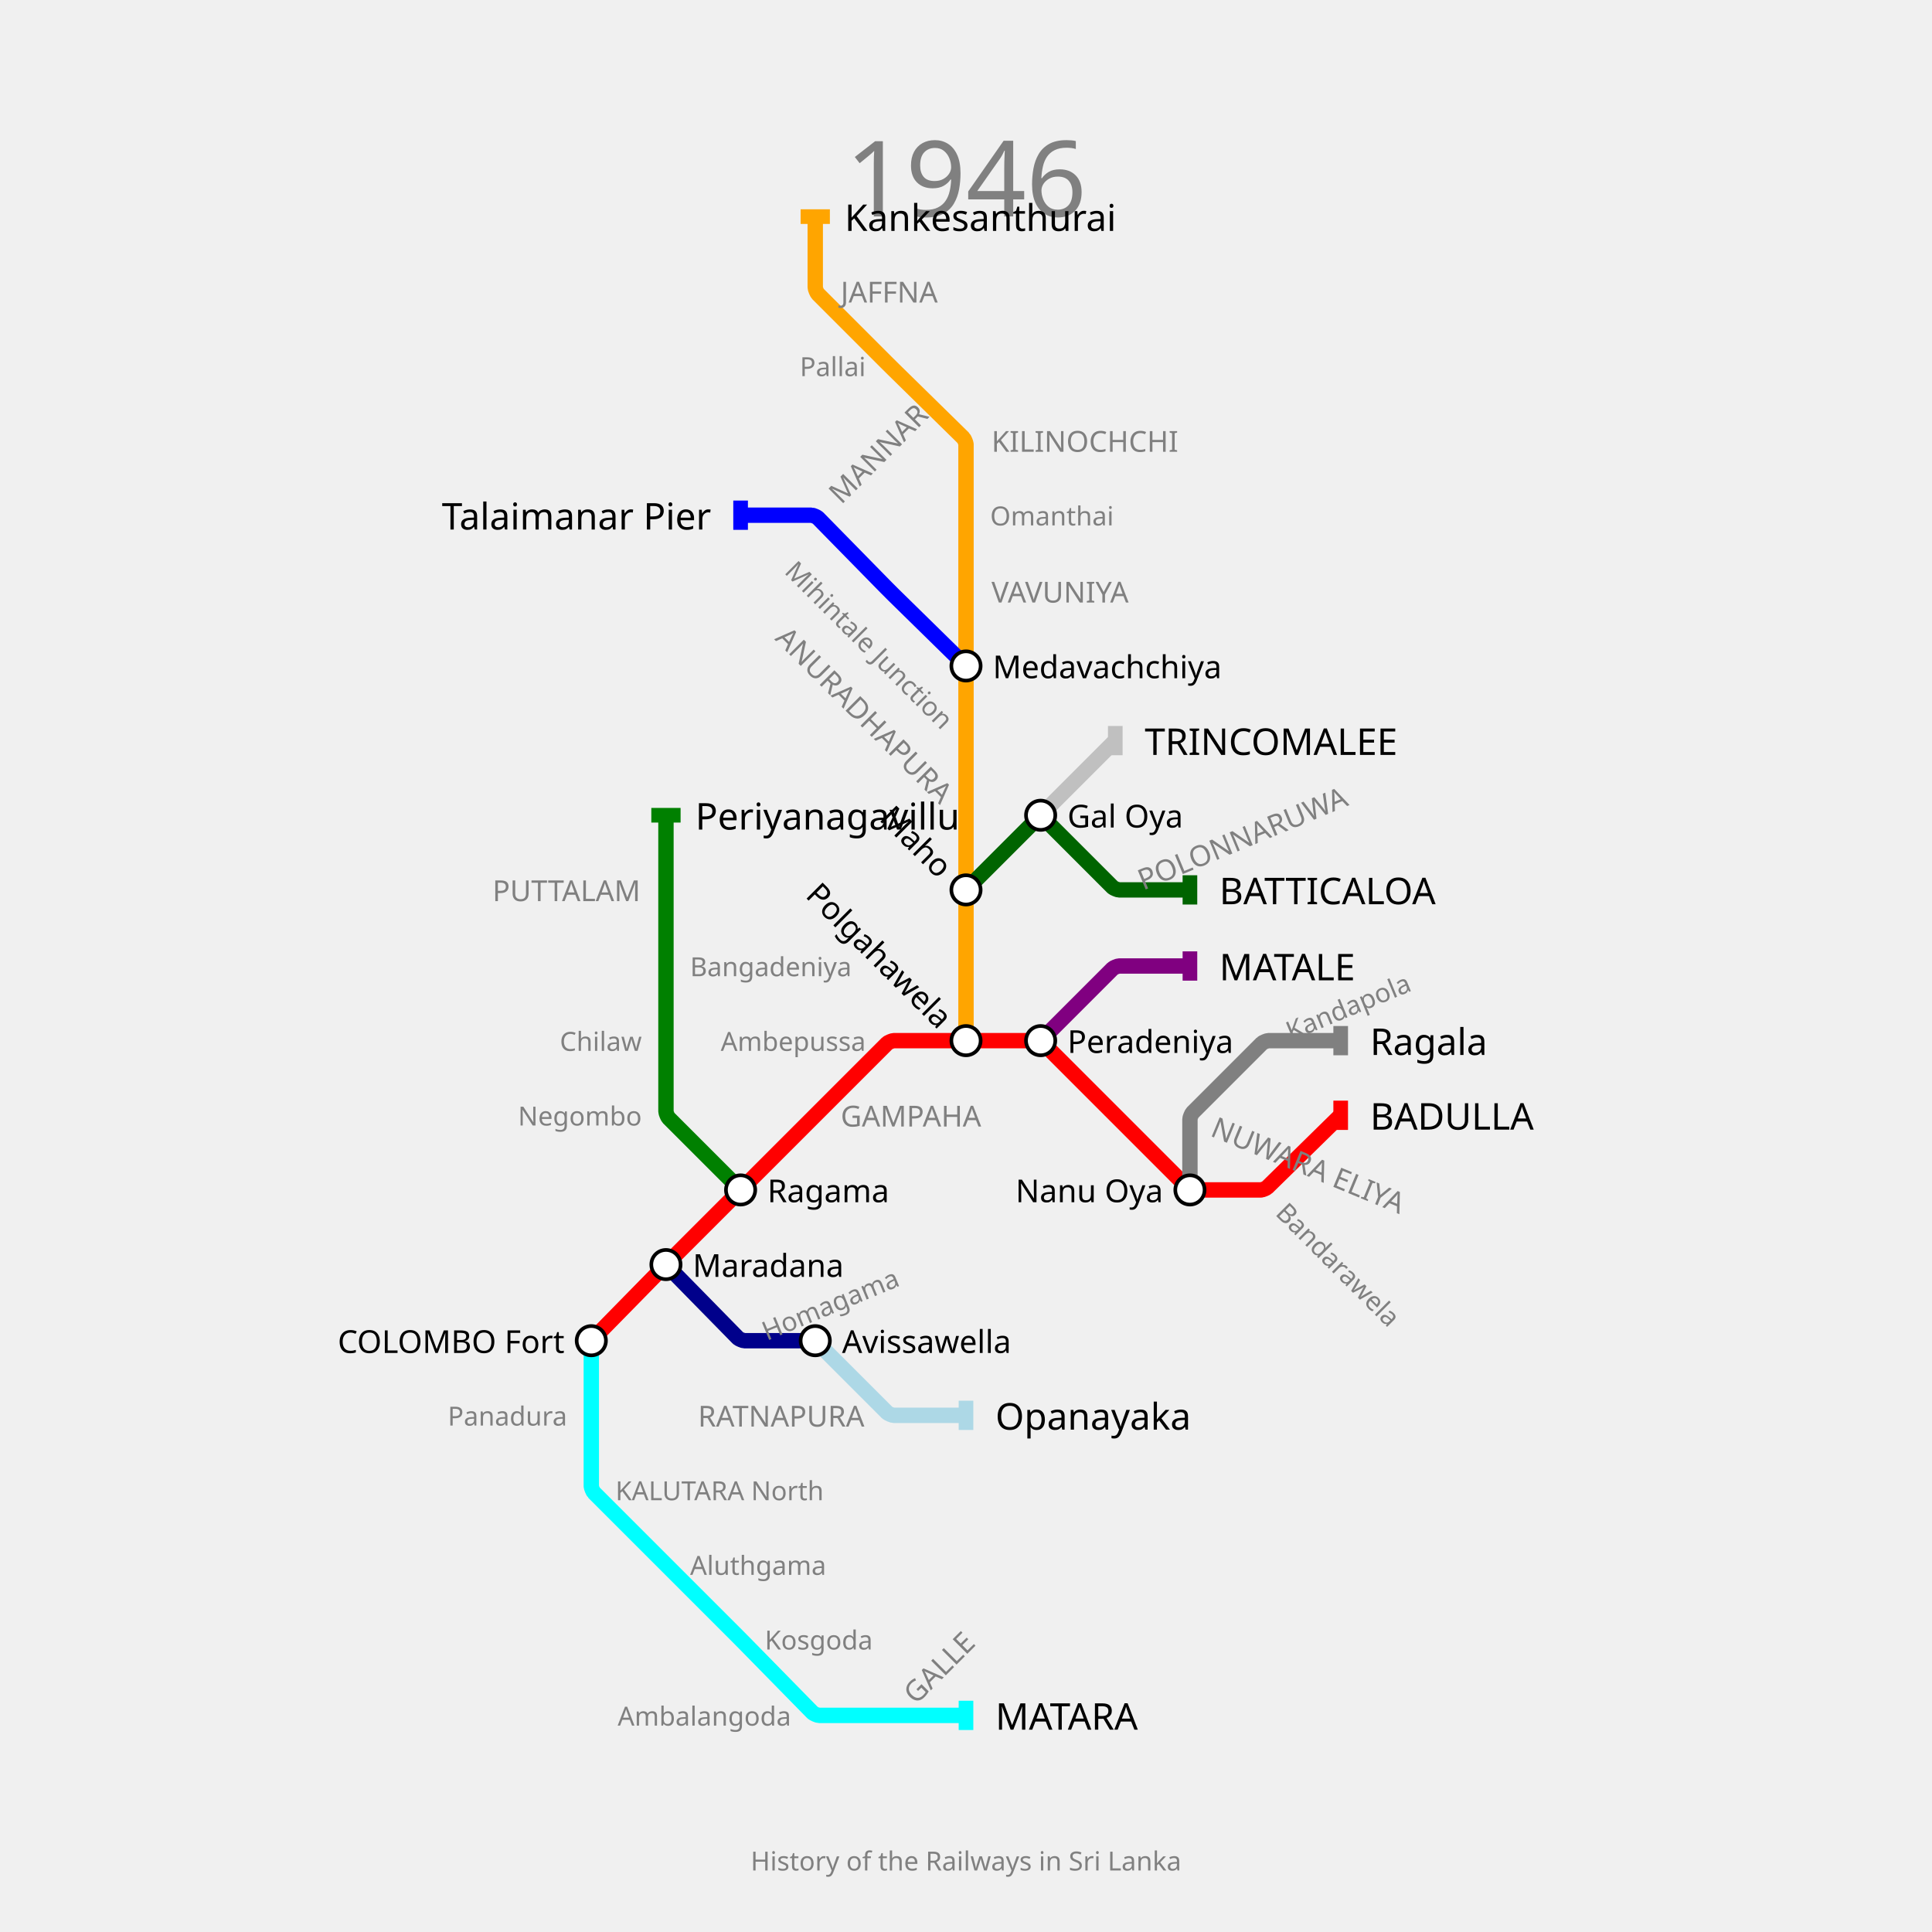
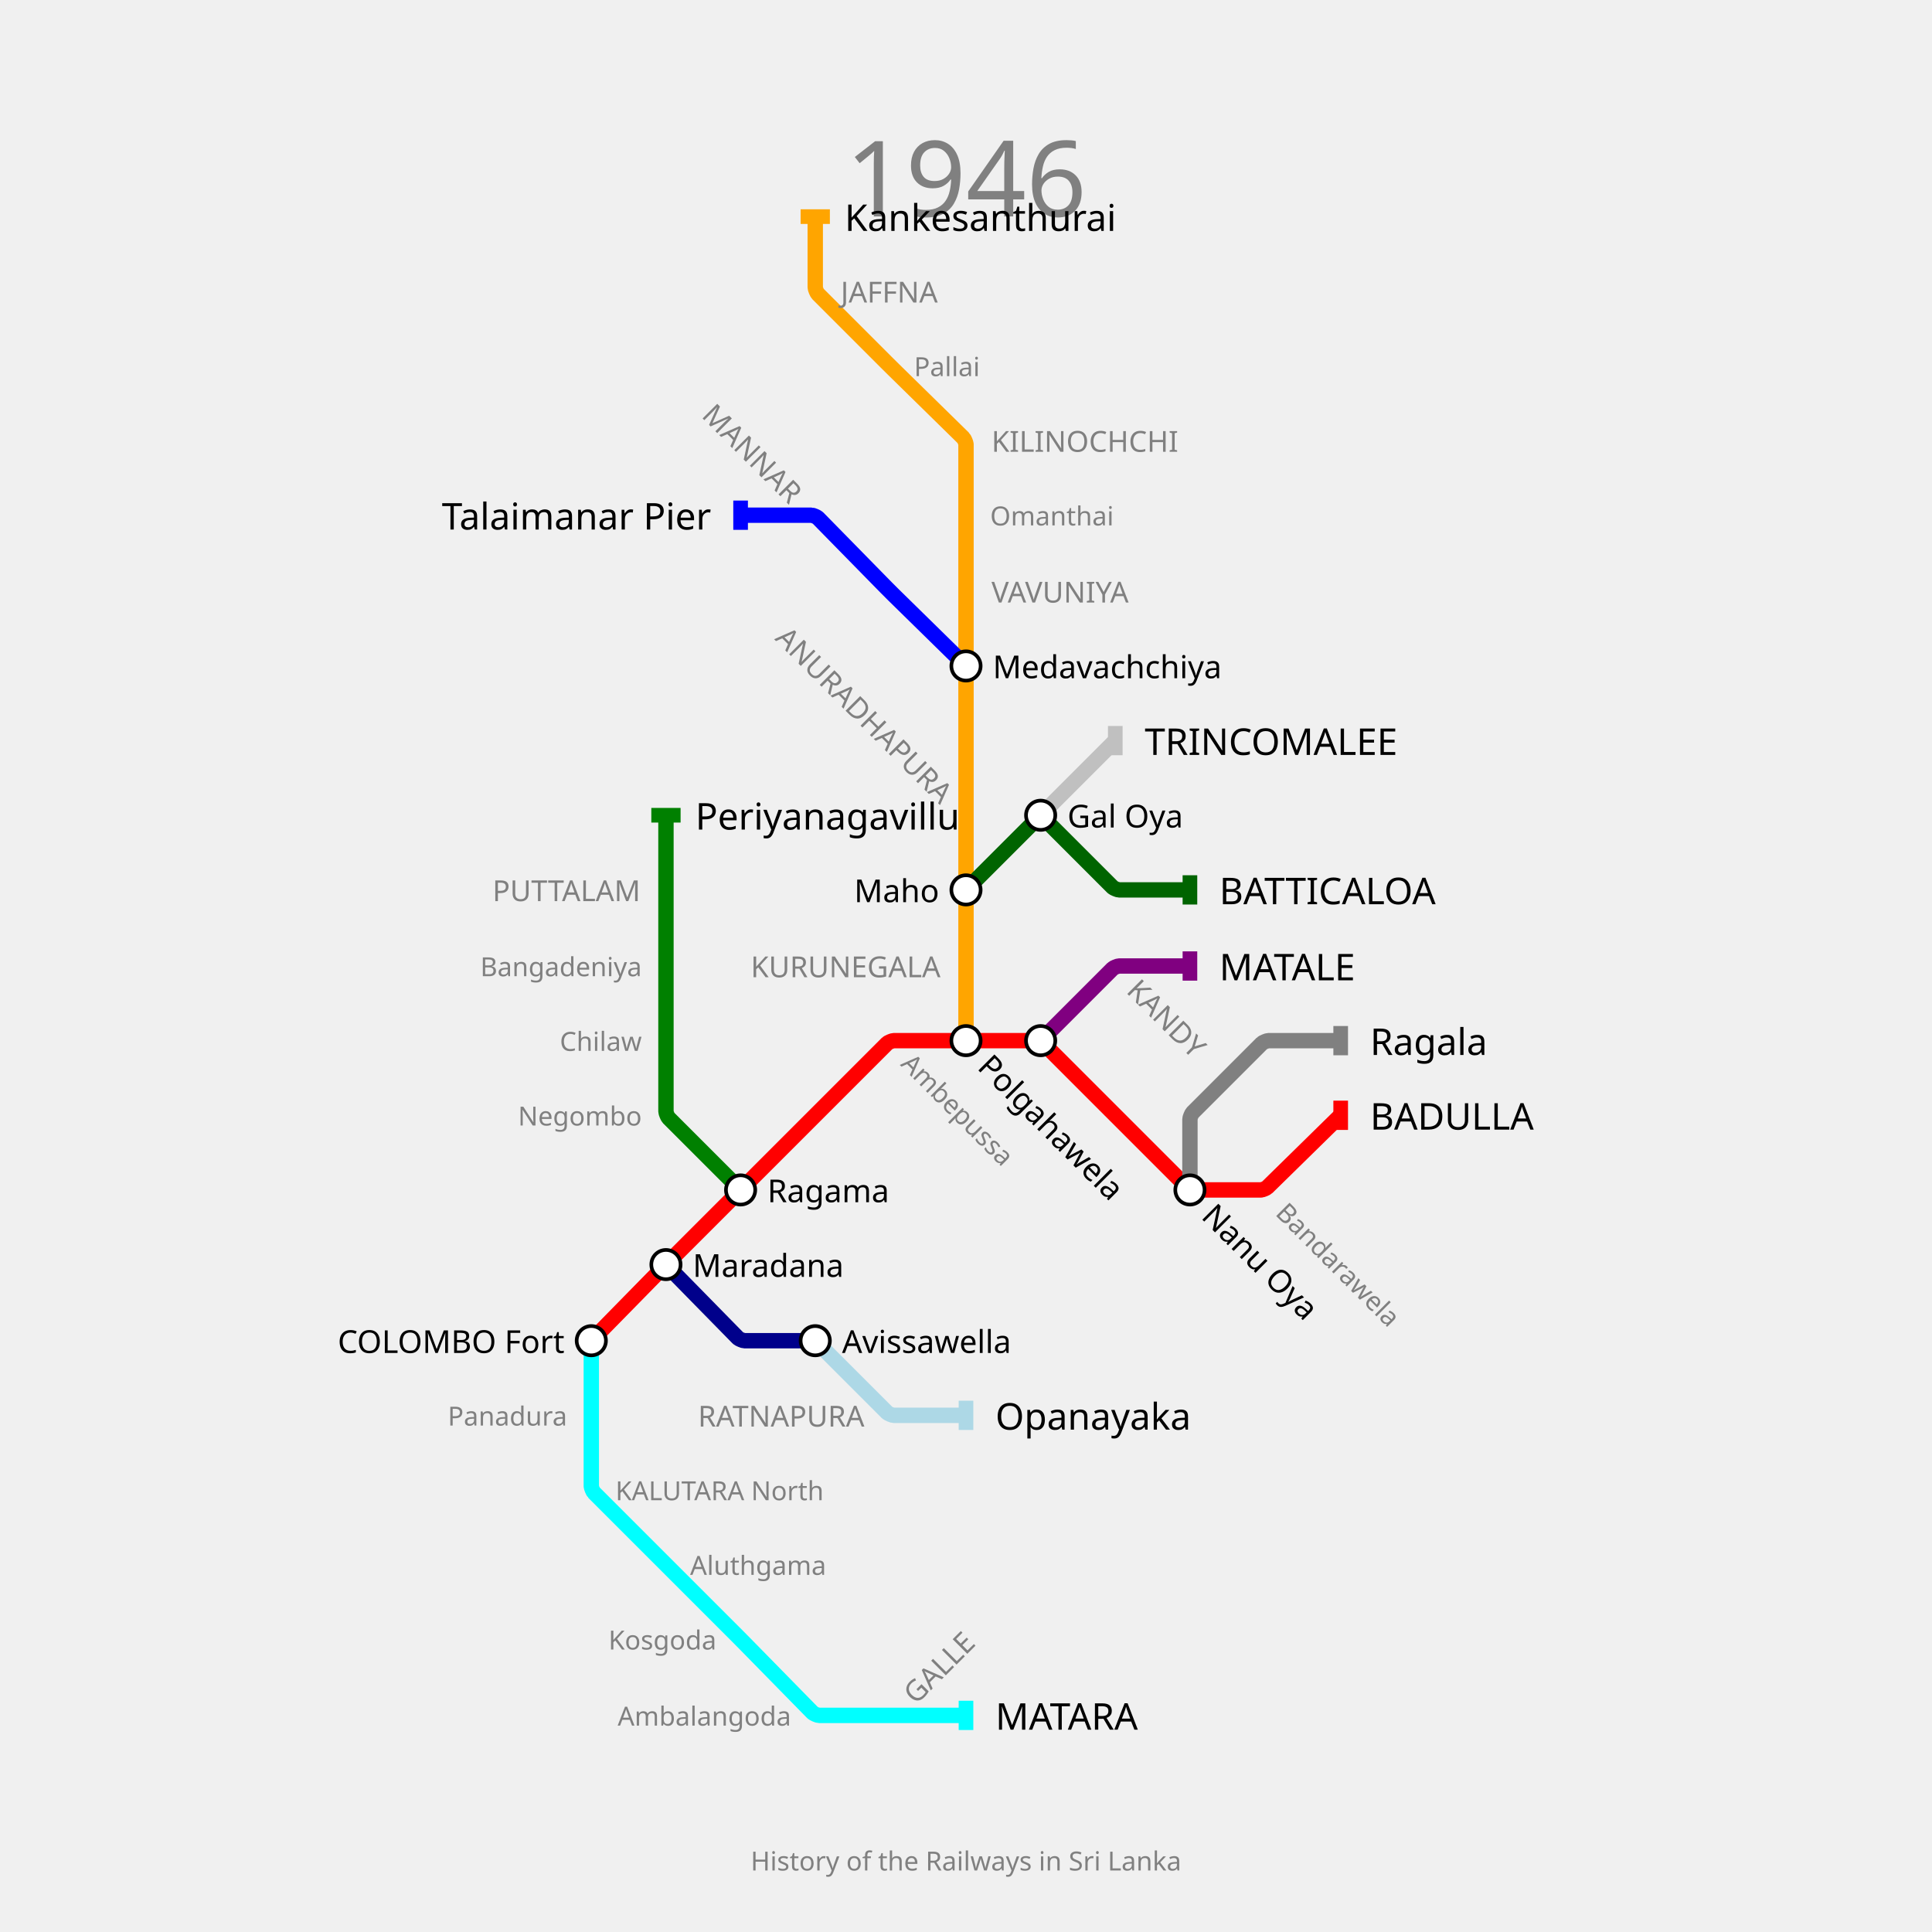
<svg xmlns="http://www.w3.org/2000/svg" width="1320" height="1320" padding="148">
  <text fill="gray" stroke="none" font-size="72" font-family="p22" x="660.0" y="92.0" text-anchor="middle" dominant-baseline="hanging">1946</text>
  <text fill="gray" stroke="none" font-size="18" font-family="p22" x="660.0" y="1264.0" text-anchor="middle" dominant-baseline="text-top">History of the Railways in Sri Lanka</text>
  <g>
    <path fill="none" stroke-width="10.5" stroke-opacity="1" d="M 404.0,916.0 L 452.475,866.575 C 453.317,865.716 456.7,862.3 457.55,861.45 L 506.0,813.0 L 557.0,762.0 L 606.162,712.838 C 606.774,712.226 609.733,711.0 610.6,711.0 L 660.0,711.0 L 708.45,711.0 C 709.3,711.0 712.202,712.202 712.803,712.803 L 762.0,762.0 L 811.197,811.197 C 811.798,811.798 814.7,813.0 815.55,813.0 L 861.577,813.0 C 862.385,813.0 865.153,811.869 865.73,811.304 L 916.0,762.0" stroke="red" />
    <rect stroke="none" fill-opacity="1" x="911" y="752" width="10" height="20" fill="red" />
  </g>
  <g>
    <path fill="none" stroke-width="10.5" stroke-opacity="1" d="M 711.0,711.0 L 760.197,661.803 C 760.798,661.202 763.7,660.0 764.55,660.0 L 813.0,660.0" stroke="purple" />
    <rect stroke="none" fill-opacity="1" x="808" y="650" width="10" height="20" fill="purple" />
  </g>
  <g>
    <path fill="none" stroke-width="10.5" stroke-opacity="1" d="M 404.0,916.0 L 404.0,967.0 L 404.0,1015.45 C 404.0,1016.3 405.202,1019.202 405.803,1019.803 L 455.0,1069.0 L 503.45,1117.45 C 504.3,1118.3 507.683,1121.716 508.525,1122.575 L 555.214,1170.179 C 555.81,1170.786 558.7,1172.0 559.55,1172.0 L 608.0,1172.0 L 660.0,1172.0" stroke="cyan" />
    <rect stroke="none" fill-opacity="1" x="655" y="1162" width="10" height="20" fill="cyan" />
  </g>
  <g>
    <path fill="none" stroke-width="10.5" stroke-opacity="1" d="M 660.0,711.0 L 660.0,660.0 L 660.0,608.0 L 660.0,557.0 L 660.0,506.0 L 660.0,455.0 L 660.0,404.0 L 660.0,352.0 L 660.0,303.55 C 660.0,302.7 658.786,299.81 658.179,299.214 L 610.509,252.461 C 609.673,251.64 606.343,248.343 605.515,247.515 L 558.803,200.803 C 558.202,200.202 557.0,197.3 557.0,196.45 L 557.0,148.0" stroke="orange" />
    <rect stroke="none" fill-opacity="1" x="547" y="143" width="20" height="10" fill="orange" />
  </g>
  <g>
    <path fill="none" stroke-width="10.5" stroke-opacity="1" d="M 455.0,864.0 L 504.214,914.179 C 504.81,914.786 507.7,916.0 508.55,916.0 L 557.0,916.0" stroke="darkblue" />
    <rect stroke="none" fill-opacity="1" x="552" y="906" width="10" height="20" fill="darkblue" />
  </g>
  <g>
    <path fill="none" stroke-width="10.5" stroke-opacity="1" d="M 813.0,813.0 L 813.0,764.55 C 813.0,763.7 814.202,760.798 814.803,760.197 L 862.162,712.838 C 862.774,712.226 865.733,711.0 866.6,711.0 L 916.0,711.0" stroke="gray" />
    <rect stroke="none" fill-opacity="1" x="911" y="701" width="10" height="20" fill="gray" />
  </g>
  <g>
    <path fill="none" stroke-width="10.5" stroke-opacity="1" d="M 506.0,813.0 L 456.803,763.803 C 456.202,763.202 455.0,760.3 455.0,759.45 L 455.0,711.0 L 455.0,660.0 L 455.0,608.0 L 455.0,557.0" stroke="green" />
    <rect stroke="none" fill-opacity="1" x="445" y="552" width="20" height="10" fill="green" />
  </g>
  <g>
    <path fill="none" stroke-width="10.5" stroke-opacity="1" d="M 557.0,916.0 L 606.162,965.162 C 606.774,965.774 609.733,967.0 610.6,967.0 L 660.0,967.0" stroke="lightblue" />
    <rect stroke="none" fill-opacity="1" x="655" y="957" width="10" height="20" fill="lightblue" />
  </g>
  <g>
    <path fill="none" stroke-width="10.5" stroke-opacity="1" d="M 660.0,455.0 L 610.6,406.55 C 609.733,405.7 606.3,402.267 605.45,401.4 L 558.786,353.821 C 558.19,353.214 555.3,352.0 554.45,352.0 L 506.0,352.0" stroke="blue" />
    <rect stroke="none" fill-opacity="1" x="501" y="342" width="10" height="20" fill="blue" />
  </g>
  <g>
    <path fill="none" stroke-width="10.5" stroke-opacity="1" d="M 660.0,608.0 L 708.45,559.55 C 709.3,558.7 712.7,558.7 713.55,559.55 L 760.197,606.197 C 760.798,606.798 763.7,608.0 764.55,608.0 L 813.0,608.0" stroke="darkgreen" />
    <rect stroke="none" fill-opacity="1" x="808" y="598" width="10" height="20" fill="darkgreen" />
  </g>
  <g>
    <path fill="none" stroke-width="10.5" stroke-opacity="1" d="M 711.0,557.0 L 762.0,506.0" stroke="silver" />
    <rect stroke="none" fill-opacity="1" x="757" y="496" width="10" height="20" fill="silver" />
  </g>
  <g>
    <text fill="black" stroke="none" font-size="25.2" font-family="p22" font-weight="100" text-anchor="start" dominant-baseline="central" x="936.1" y="762" transform="translate(916,762) rotate(0) translate(-916,-762)">BADULLA</text>
  </g>
  <g>
    <text fill="black" stroke="none" font-size="25.2" font-family="p22" font-weight="100" text-anchor="start" dominant-baseline="central" x="833.1" y="660" transform="translate(813,660) rotate(0) translate(-813,-660)">MATALE</text>
  </g>
  <g>
    <text fill="black" stroke="none" font-size="25.2" font-family="p22" font-weight="100" text-anchor="start" dominant-baseline="central" x="680.1" y="1172" transform="translate(660,1172) rotate(0) translate(-660,-1172)">MATARA</text>
  </g>
  <g>
    <text fill="black" stroke="none" font-size="25.2" font-family="p22" font-weight="100" text-anchor="start" dominant-baseline="central" x="577.1" y="148" transform="translate(557,148) rotate(0) translate(-557,-148)">Kankesanthurai</text>
  </g>
  <g>
    <text fill="black" stroke="none" font-size="25.2" font-family="p22" font-weight="100" text-anchor="start" dominant-baseline="central" x="936.1" y="711" transform="translate(916,711) rotate(0) translate(-916,-711)">Ragala</text>
  </g>
  <g>
    <text fill="black" stroke="none" font-size="25.2" font-family="p22" font-weight="100" text-anchor="start" dominant-baseline="central" x="475.1" y="557" transform="translate(455,557) rotate(0) translate(-455,-557)">Periyanagavillu</text>
  </g>
  <g>
    <text fill="black" stroke="none" font-size="25.2" font-family="p22" font-weight="100" text-anchor="start" dominant-baseline="central" x="680.1" y="967" transform="translate(660,967) rotate(0) translate(-660,-967)">Opanayaka</text>
  </g>
  <g>
    <text fill="black" stroke="none" font-size="25.2" font-family="p22" font-weight="100" text-anchor="end" dominant-baseline="central" x="485.9" y="352" transform="translate(506,352) rotate(0) translate(-506,-352)">Talaimanar Pier</text>
  </g>
  <g>
    <text fill="black" stroke="none" font-size="25.2" font-family="p22" font-weight="100" text-anchor="start" dominant-baseline="central" x="833.1" y="608" transform="translate(813,608) rotate(0) translate(-813,-608)">BATTICALOA</text>
  </g>
  <g>
    <text fill="black" stroke="none" font-size="25.2" font-family="p22" font-weight="100" text-anchor="start" dominant-baseline="central" x="782.1" y="506" transform="translate(762,506) rotate(0) translate(-762,-506)">TRINCOMALEE</text>
  </g>
  <g>
    <circle r="10" fill="white" stroke="black" stroke-width="2.5" cx="404" cy="916" />
    <text fill="black" stroke="none" font-size="21.6" font-family="p22" font-weight="100" text-anchor="end" dominant-baseline="central" x="385.7" y="916" transform="translate(404,916) rotate(0) translate(-404,-916)">COLOMBO Fort</text>
  </g>
  <g>
    <circle r="10" fill="white" stroke="black" stroke-width="2.5" cx="455" cy="864" />
    <text fill="black" stroke="none" font-size="21.6" font-family="p22" font-weight="100" text-anchor="start" dominant-baseline="central" x="473.3" y="864" transform="translate(455,864) rotate(0) translate(-455,-864)">Maradana</text>
  </g>
  <g>
    <circle r="10" fill="white" stroke="black" stroke-width="2.5" cx="506" cy="813" />
    <text fill="black" stroke="none" font-size="21.6" font-family="p22" font-weight="100" text-anchor="start" dominant-baseline="central" x="524.3" y="813" transform="translate(506,813) rotate(0) translate(-506,-813)">Ragama</text>
  </g>
  <g>
    <circle r="10" fill="white" stroke="black" stroke-width="2.5" cx="660" cy="711" />
-     <text fill="black" stroke="none" font-size="21.6" font-family="p22" font-weight="100" text-anchor="end" dominant-baseline="central" x="641.7" y="711" transform="translate(660,711) rotate(45) translate(-660,-711)">Polgahawela</text>
+     <text fill="black" stroke="none" font-size="21.6" font-family="p22" font-weight="100" text-anchor="start" dominant-baseline="central" x="678.3" y="711" transform="translate(660,711) rotate(-315) translate(-660,-711)">Polgahawela</text>
  </g>
  <g>
    <circle r="10" fill="white" stroke="black" stroke-width="2.5" cx="711" cy="711" />
-     <text fill="black" stroke="none" font-size="21.6" font-family="p22" font-weight="100" text-anchor="start" dominant-baseline="central" x="729.3" y="711" transform="translate(711,711) rotate(0) translate(-711,-711)">Peradeniya</text>
  </g>
  <g>
    <circle r="10" fill="white" stroke="black" stroke-width="2.5" cx="813" cy="813" />
-     <text fill="black" stroke="none" font-size="21.6" font-family="p22" font-weight="100" text-anchor="end" dominant-baseline="central" x="794.7" y="813" transform="translate(813,813) rotate(0) translate(-813,-813)">Nanu Oya</text>
+     <text fill="black" stroke="none" font-size="21.6" font-family="p22" font-weight="100" text-anchor="start" dominant-baseline="central" x="831.3" y="813" transform="translate(813,813) rotate(-315) translate(-813,-813)">Nanu Oya</text>
  </g>
  <g>
    <circle r="10" fill="white" stroke="black" stroke-width="2.5" cx="660" cy="608" />
-     <text fill="black" stroke="none" font-size="21.6" font-family="p22" font-weight="100" text-anchor="end" dominant-baseline="central" x="641.7" y="608" transform="translate(660,608) rotate(45) translate(-660,-608)">Maho</text>
+     <text fill="black" stroke="none" font-size="21.6" font-family="p22" font-weight="100" text-anchor="end" dominant-baseline="central" x="641.7" y="608" transform="translate(660,608) rotate(0) translate(-660,-608)">Maho</text>
  </g>
  <g>
    <circle r="10" fill="white" stroke="black" stroke-width="2.5" cx="660" cy="455" />
    <text fill="black" stroke="none" font-size="21.6" font-family="p22" font-weight="100" text-anchor="start" dominant-baseline="central" x="678.3" y="455" transform="translate(660,455) rotate(0) translate(-660,-455)">Medavachchiya</text>
  </g>
  <g>
    <circle r="10" fill="white" stroke="black" stroke-width="2.5" cx="557" cy="916" />
    <text fill="black" stroke="none" font-size="21.6" font-family="p22" font-weight="100" text-anchor="start" dominant-baseline="central" x="575.3" y="916" transform="translate(557,916) rotate(0) translate(-557,-916)">Avissawella</text>
  </g>
  <g>
    <circle r="10" fill="white" stroke="black" stroke-width="2.5" cx="711" cy="557" />
    <text fill="black" stroke="none" font-size="21.6" font-family="p22" font-weight="100" text-anchor="start" dominant-baseline="central" x="729.3" y="557" transform="translate(711,557) rotate(0) translate(-711,-557)">Gal Oya</text>
  </g>
+   <g />
  <g>
-     <text fill="gray" stroke="none" font-size="19.8" font-family="p22" font-weight="100" text-anchor="start" dominant-baseline="central" x="574.4" y="762" transform="translate(557,762) rotate(0) translate(-557,-762)">GAMPAHA</text>
+     <text fill="gray" stroke="none" font-size="19.8" font-family="p22" font-weight="100" text-anchor="start" dominant-baseline="central" x="779.4" y="660" transform="translate(762,660) rotate(-315) translate(-762,-660)">KANDY</text>
  </g>
-   <g />
  <g>
    <text fill="gray" stroke="none" font-size="19.8" font-family="p22" font-weight="100" text-anchor="start" dominant-baseline="central" x="625.4" y="1172" transform="translate(608,1172) rotate(-45) translate(-608,-1172)">GALLE</text>
  </g>
-   <g />
+   <g>
+     <text fill="gray" stroke="none" font-size="19.8" font-family="p22" font-weight="100" text-anchor="end" dominant-baseline="central" x="642.6" y="660" transform="translate(660,660) rotate(0) translate(-660,-660)">KURUNEGALA</text>
+   </g>
  <g>
    <text fill="gray" stroke="none" font-size="19.8" font-family="p22" font-weight="100" text-anchor="end" dominant-baseline="central" x="642.6" y="557" transform="translate(660,557) rotate(45) translate(-660,-557)">ANURADHAPURA</text>
  </g>
  <g>
    <text fill="gray" stroke="none" font-size="19.8" font-family="p22" font-weight="100" text-anchor="start" dominant-baseline="central" x="677.4" y="404" transform="translate(660,404) rotate(0) translate(-660,-404)">VAVUNIYA</text>
  </g>
  <g>
    <text fill="gray" stroke="none" font-size="19.8" font-family="p22" font-weight="100" text-anchor="start" dominant-baseline="central" x="677.4" y="301" transform="translate(660,301) rotate(0) translate(-660,-301)">KILINOCHCHI</text>
  </g>
  <g>
    <text fill="gray" stroke="none" font-size="19.8" font-family="p22" font-weight="100" text-anchor="start" dominant-baseline="central" x="574.4" y="199" transform="translate(557,199) rotate(0) translate(-557,-199)">JAFFNA</text>
  </g>
-   <g>
-     <text fill="gray" stroke="none" font-size="19.8" font-family="p22" font-weight="100" text-anchor="start" dominant-baseline="central" x="830.4" y="762" transform="translate(813,762) rotate(-337.5) translate(-813,-762)">NUWARA ELIYA</text>
-   </g>
+   <g />
  <g>
    <text fill="gray" stroke="none" font-size="19.8" font-family="p22" font-weight="100" text-anchor="end" dominant-baseline="central" x="437.6" y="608" transform="translate(455,608) rotate(0) translate(-455,-608)">PUTTALAM</text>
  </g>
  <g>
    <text fill="gray" stroke="none" font-size="19.8" font-family="p22" font-weight="100" text-anchor="end" dominant-baseline="central" x="590.6" y="967" transform="translate(608,967) rotate(0) translate(-608,-967)">RATNAPURA</text>
  </g>
  <g>
-     <text fill="gray" stroke="none" font-size="19.8" font-family="p22" font-weight="100" text-anchor="start" dominant-baseline="central" x="574.4" y="352" transform="translate(557,352) rotate(-45) translate(-557,-352)">MANNAR</text>
+     <text fill="gray" stroke="none" font-size="19.8" font-family="p22" font-weight="100" text-anchor="end" dominant-baseline="central" x="539.6" y="352" transform="translate(557,352) rotate(45) translate(-557,-352)">MANNAR</text>
  </g>
+   <g />
  <g>
-     <text fill="gray" stroke="none" font-size="19.8" font-family="p22" font-weight="100" text-anchor="start" dominant-baseline="central" x="779.4" y="608" transform="translate(762,608) rotate(-22.5) translate(-762,-608)">POLONNARUWA</text>
-   </g>
-   <g>
-     <text fill="gray" stroke="none" font-size="18" font-family="p22" font-weight="100" text-anchor="end" dominant-baseline="central" x="591.5" y="711" transform="translate(608,711) rotate(0) translate(-608,-711)">Ambepussa</text>
+     <text fill="gray" stroke="none" font-size="18" font-family="p22" font-weight="100" text-anchor="start" dominant-baseline="central" x="624.5" y="711" transform="translate(608,711) rotate(-315) translate(-608,-711)">Ambepussa</text>
  </g>
  <g />
  <g>
    <text fill="gray" stroke="none" font-size="18" font-family="p22" font-weight="100" text-anchor="start" dominant-baseline="central" x="880.5" y="813" transform="translate(864,813) rotate(-315) translate(-864,-813)">Bandarawela</text>
  </g>
  <g>
    <text fill="gray" stroke="none" font-size="18" font-family="p22" font-weight="100" text-anchor="end" dominant-baseline="central" x="387.5" y="967" transform="translate(404,967) rotate(0) translate(-404,-967)">Panadura</text>
  </g>
  <g>
    <text fill="gray" stroke="none" font-size="18" font-family="p22" font-weight="100" text-anchor="start" dominant-baseline="central" x="420.5" y="1018" transform="translate(404,1018) rotate(0) translate(-404,-1018)">KALUTARA North</text>
  </g>
  <g>
    <text fill="gray" stroke="none" font-size="18" font-family="p22" font-weight="100" text-anchor="start" dominant-baseline="central" x="471.5" y="1069" transform="translate(455,1069) rotate(0) translate(-455,-1069)">Aluthgama</text>
  </g>
  <g>
-     <text fill="gray" stroke="none" font-size="18" font-family="p22" font-weight="100" text-anchor="start" dominant-baseline="central" x="522.5" y="1120" transform="translate(506,1120) rotate(0) translate(-506,-1120)">Kosgoda</text>
+     <text fill="gray" stroke="none" font-size="18" font-family="p22" font-weight="100" text-anchor="end" dominant-baseline="central" x="489.5" y="1120" transform="translate(506,1120) rotate(0) translate(-506,-1120)">Kosgoda</text>
  </g>
  <g>
    <text fill="gray" stroke="none" font-size="18" font-family="p22" font-weight="100" text-anchor="end" dominant-baseline="central" x="540.5" y="1172" transform="translate(557,1172) rotate(0) translate(-557,-1172)">Ambalangoda</text>
  </g>
-   <g>
-     <text fill="gray" stroke="none" font-size="18" font-family="p22" font-weight="100" text-anchor="end" dominant-baseline="central" x="643.5" y="506" transform="translate(660,506) rotate(45) translate(-660,-506)">Mihintale Junction</text>
-   </g>
+   <g />
  <g>
    <text fill="gray" stroke="none" font-size="18" font-family="p22" font-weight="100" text-anchor="start" dominant-baseline="central" x="676.5" y="352" transform="translate(660,352) rotate(0) translate(-660,-352)">Omanthai</text>
  </g>
  <g>
-     <text fill="gray" stroke="none" font-size="18" font-family="p22" font-weight="100" text-anchor="end" dominant-baseline="central" x="591.5" y="250" transform="translate(608,250) rotate(0) translate(-608,-250)">Pallai</text>
+     <text fill="gray" stroke="none" font-size="18" font-family="p22" font-weight="100" text-anchor="start" dominant-baseline="central" x="624.5" y="250" transform="translate(608,250) rotate(0) translate(-608,-250)">Pallai</text>
  </g>
-   <g>
-     <text fill="gray" stroke="none" font-size="18" font-family="p22" font-weight="100" text-anchor="start" dominant-baseline="central" x="522.5" y="916" transform="translate(506,916) rotate(-22.5) translate(-506,-916)">Homagama</text>
-   </g>
-   <g>
-     <text fill="gray" stroke="none" font-size="18" font-family="p22" font-weight="100" text-anchor="start" dominant-baseline="central" x="880.5" y="711" transform="translate(864,711) rotate(-22.5) translate(-864,-711)">Kandapola</text>
-   </g>
+   <g />
+   <g />
  <g>
    <text fill="gray" stroke="none" font-size="18" font-family="p22" font-weight="100" text-anchor="end" dominant-baseline="central" x="438.5" y="762" transform="translate(455,762) rotate(0) translate(-455,-762)">Negombo</text>
  </g>
  <g>
    <text fill="gray" stroke="none" font-size="18" font-family="p22" font-weight="100" text-anchor="end" dominant-baseline="central" x="438.5" y="711" transform="translate(455,711) rotate(0) translate(-455,-711)">Chilaw</text>
  </g>
  <g>
-     <text fill="gray" stroke="none" font-size="18" font-family="p22" font-weight="100" text-anchor="start" dominant-baseline="central" x="471.5" y="660" transform="translate(455,660) rotate(0) translate(-455,-660)">Bangadeniya</text>
+     <text fill="gray" stroke="none" font-size="18" font-family="p22" font-weight="100" text-anchor="end" dominant-baseline="central" x="438.5" y="660" transform="translate(455,660) rotate(0) translate(-455,-660)">Bangadeniya</text>
  </g>
  <g />
</svg>
